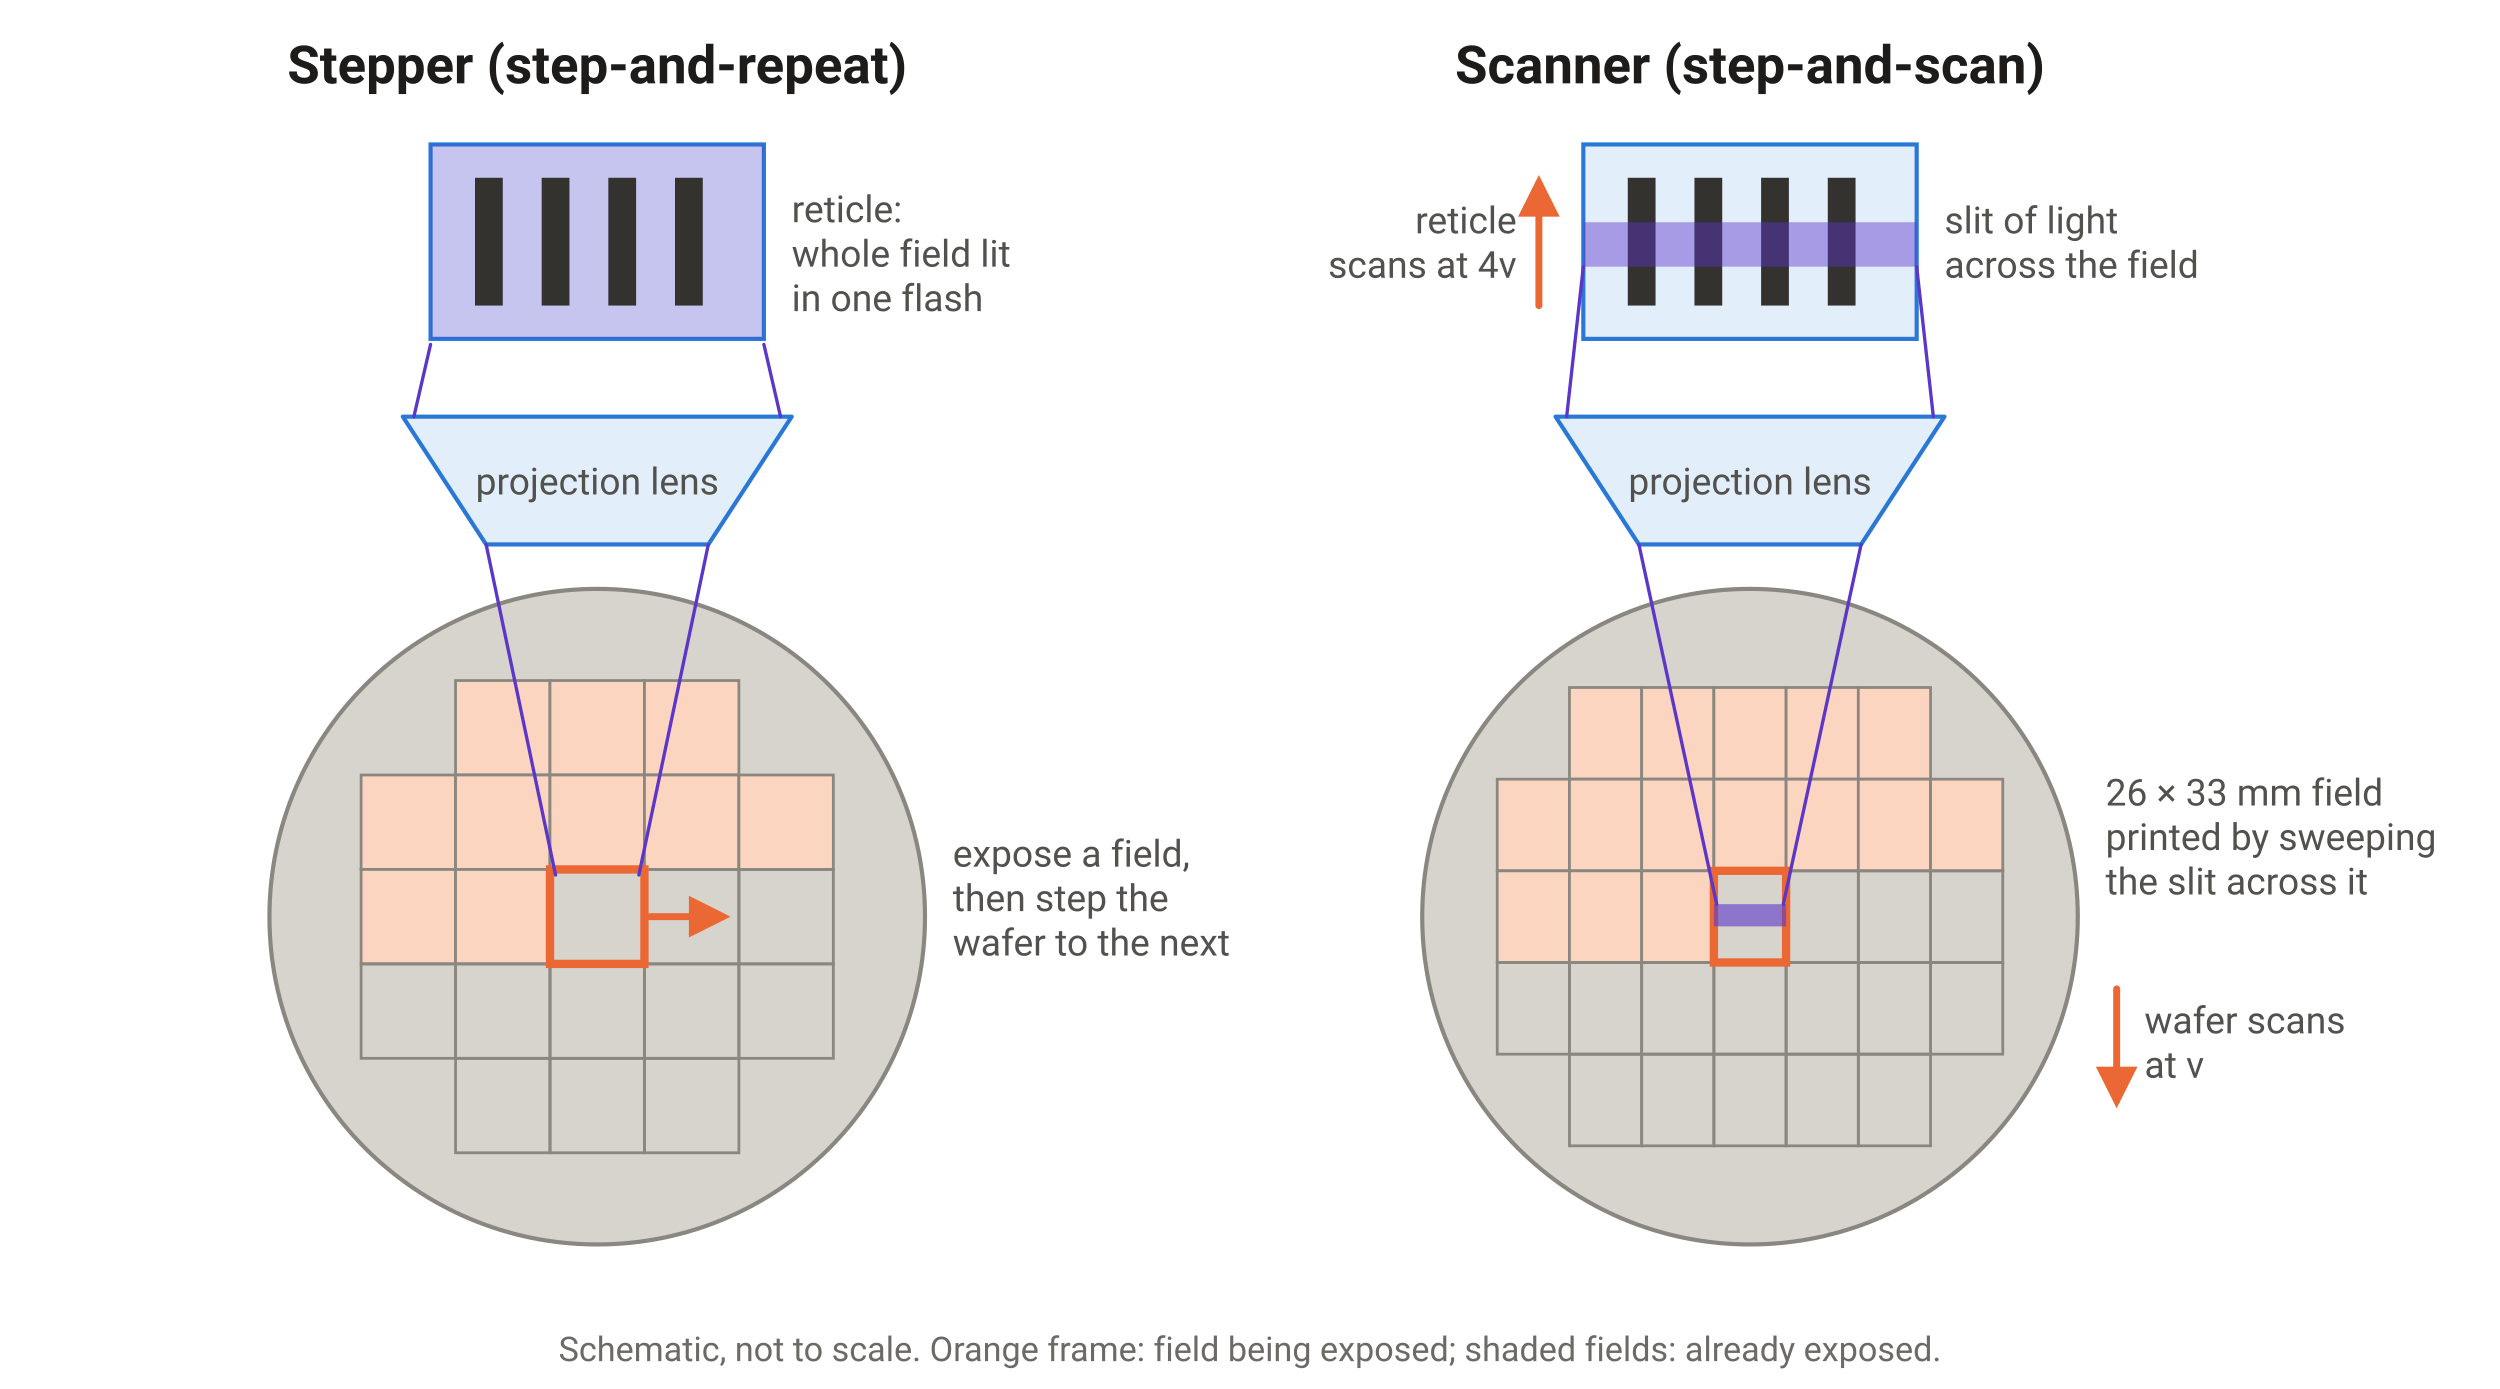
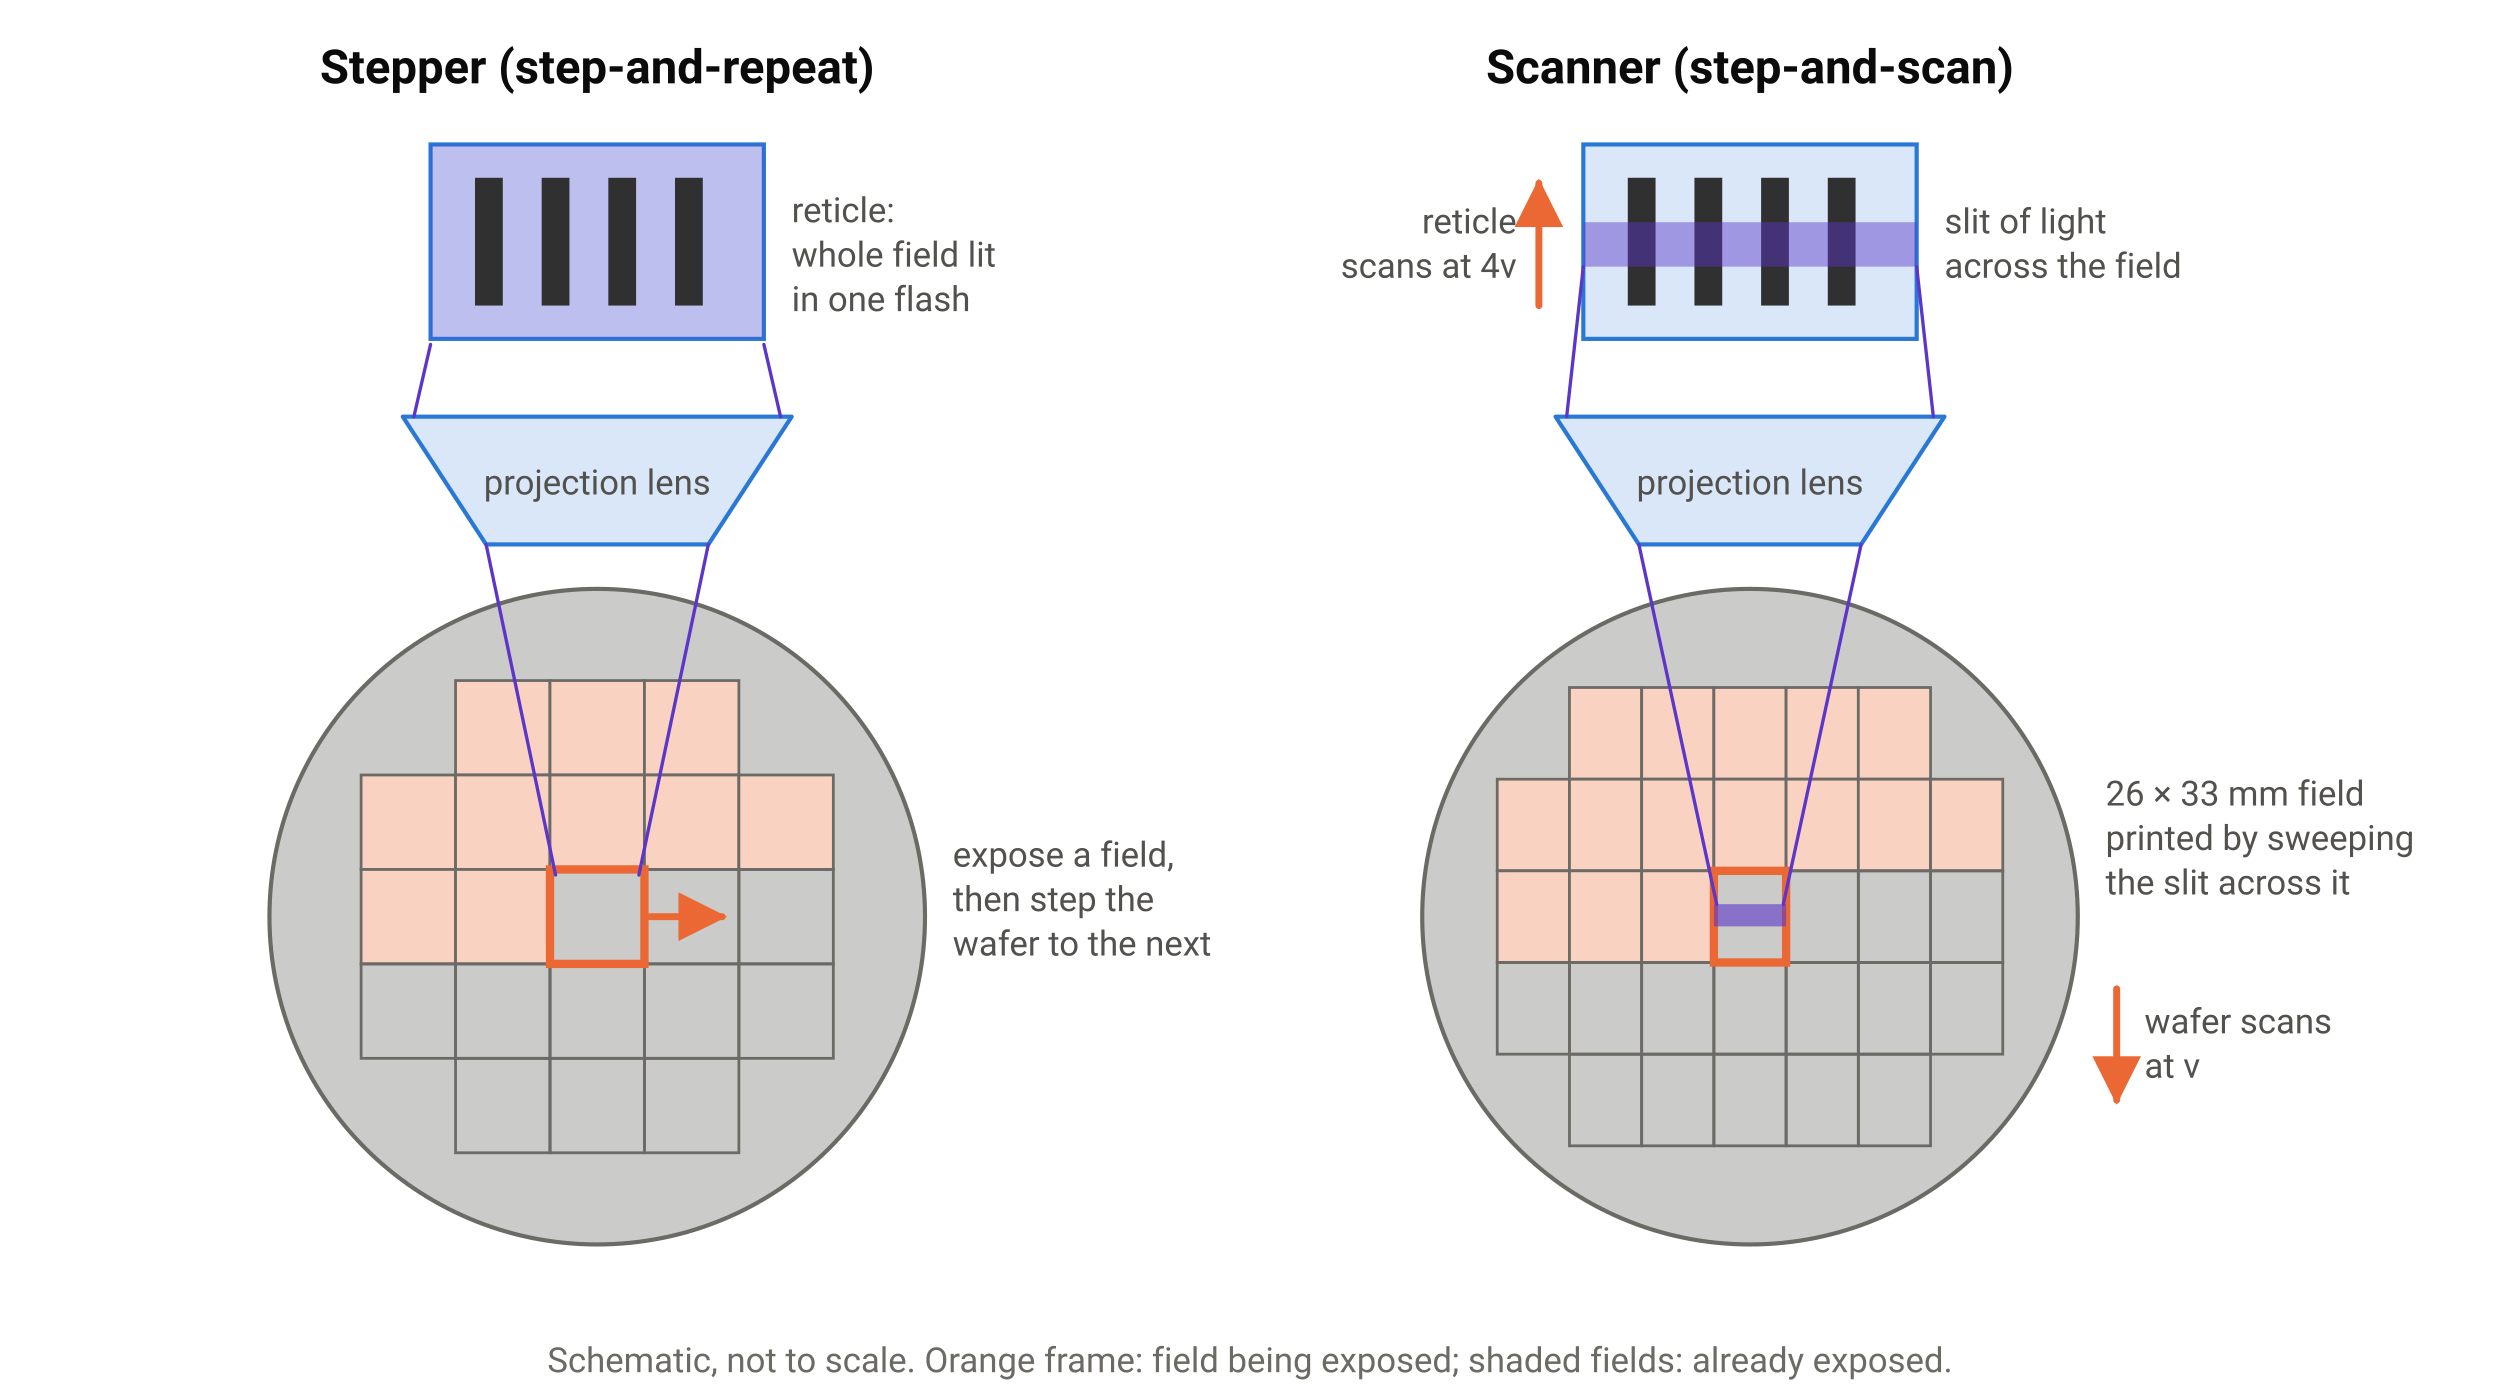
- <svg xmlns="http://www.w3.org/2000/svg" viewBox="0 0 900 500" width="900" height="500" role="img" aria-labelledby="t d" font-family="system-ui, -apple-system, 'Segoe UI', Roboto, 'Helvetica Neue', Arial, sans-serif">
+ <svg xmlns="http://www.w3.org/2000/svg" viewBox="0 0 900 500" width="900" height="500" role="img" aria-labelledby="t d" font-family="Roboto, system-ui, -apple-system, 'Segoe UI', 'Helvetica Neue', Arial, sans-serif">
  <defs>
-     <marker id="aeb6834" viewBox="0 0 10 10" refX="8" refY="5" markerWidth="6" markerHeight="6" orient="auto-start-reverse">
+     <marker id="arr-eb6834" viewBox="0 0 10 10" refX="9" refY="5" markerWidth="7" markerHeight="7" orient="auto-start-reverse">
      <path d="M0,0 L10,5 L0,10 z" fill="#eb6834" />
    </marker>
  </defs>
-   <text x="215.0" y="30.0" font-size="19.0" text-anchor="middle" fill="#1d1c1a" font-weight="bold">Stepper (step-and-repeat)</text>
-   <rect x="155.0" y="52.0" width="120.0" height="70.0" rx="0" fill="#e3eefb" stroke="#2a78d6" stroke-width="1.5" />
-   <rect x="155.0" y="52.0" width="120.0" height="70.0" rx="0" fill="#5b36c9" fill-opacity="0.22" stroke="none" stroke-width="0" />
-   <rect x="171.0" y="64.0" width="10.0" height="46.0" rx="0" fill="#33322f" stroke="none" stroke-width="0" />
-   <rect x="195.0" y="64.0" width="10.0" height="46.0" rx="0" fill="#33322f" stroke="none" stroke-width="0" />
-   <rect x="219.0" y="64.0" width="10.0" height="46.0" rx="0" fill="#33322f" stroke="none" stroke-width="0" />
-   <rect x="243.0" y="64.0" width="10.0" height="46.0" rx="0" fill="#33322f" stroke="none" stroke-width="0" />
-   <text x="285.0" y="80.0" font-size="13.4" text-anchor="start" fill="#52514e" font-weight="normal">reticle:</text>
-   <text x="285.0" y="96.0" font-size="13.4" text-anchor="start" fill="#52514e" font-weight="normal">whole field lit</text>
-   <text x="285.0" y="112.0" font-size="13.4" text-anchor="start" fill="#52514e" font-weight="normal">in one flash</text>
-   <path d="M145,150 L285,150 L255,196 L175,196 Z" fill="#e3eefb" stroke="#2a78d6" stroke-width="1.5" stroke-linejoin="round" stroke-linecap="round" />
-   <text x="215.0" y="178.0" font-size="13.4" text-anchor="middle" fill="#52514e" font-weight="normal">projection lens</text>
-   <line x1="155.0" y1="124.0" x2="149.0" y2="150.0" stroke="#5b36c9" stroke-width="1.2" stroke-linecap="round" />
-   <line x1="275.0" y1="124.0" x2="281.0" y2="150.0" stroke="#5b36c9" stroke-width="1.2" stroke-linecap="round" />
-   <circle cx="215.0" cy="330.0" r="118.0" fill="#d6d4cc" stroke="#8a8780" stroke-width="1.5" />
-   <rect x="130.0" y="279.0" width="34.0" height="34.0" rx="0" fill="#fbd5bf" stroke="#8a8780" stroke-width="1" />
-   <rect x="130.0" y="313.0" width="34.0" height="34.0" rx="0" fill="#fbd5bf" stroke="#8a8780" stroke-width="1" />
-   <rect x="130.0" y="347.0" width="34.0" height="34.0" rx="0" fill="none" stroke="#8a8780" stroke-width="1" />
-   <rect x="164.0" y="245.0" width="34.0" height="34.0" rx="0" fill="#fbd5bf" stroke="#8a8780" stroke-width="1" />
-   <rect x="164.0" y="279.0" width="34.0" height="34.0" rx="0" fill="#fbd5bf" stroke="#8a8780" stroke-width="1" />
-   <rect x="164.0" y="313.0" width="34.0" height="34.0" rx="0" fill="#fbd5bf" stroke="#8a8780" stroke-width="1" />
-   <rect x="164.0" y="347.0" width="34.0" height="34.0" rx="0" fill="none" stroke="#8a8780" stroke-width="1" />
-   <rect x="164.0" y="381.0" width="34.0" height="34.0" rx="0" fill="none" stroke="#8a8780" stroke-width="1" />
-   <rect x="198.0" y="245.0" width="34.0" height="34.0" rx="0" fill="#fbd5bf" stroke="#8a8780" stroke-width="1" />
-   <rect x="198.0" y="279.0" width="34.0" height="34.0" rx="0" fill="#fbd5bf" stroke="#8a8780" stroke-width="1" />
-   <rect x="198.0" y="313.0" width="34.0" height="34.0" rx="0" fill="none" stroke="#8a8780" stroke-width="1" />
-   <rect x="198.0" y="347.0" width="34.0" height="34.0" rx="0" fill="none" stroke="#8a8780" stroke-width="1" />
-   <rect x="198.0" y="381.0" width="34.0" height="34.0" rx="0" fill="none" stroke="#8a8780" stroke-width="1" />
-   <rect x="232.0" y="245.0" width="34.0" height="34.0" rx="0" fill="#fbd5bf" stroke="#8a8780" stroke-width="1" />
-   <rect x="232.0" y="279.0" width="34.0" height="34.0" rx="0" fill="#fbd5bf" stroke="#8a8780" stroke-width="1" />
-   <rect x="232.0" y="313.0" width="34.0" height="34.0" rx="0" fill="none" stroke="#8a8780" stroke-width="1" />
-   <rect x="232.0" y="347.0" width="34.0" height="34.0" rx="0" fill="none" stroke="#8a8780" stroke-width="1" />
-   <rect x="232.0" y="381.0" width="34.0" height="34.0" rx="0" fill="none" stroke="#8a8780" stroke-width="1" />
-   <rect x="266.0" y="279.0" width="34.0" height="34.0" rx="0" fill="#fbd5bf" stroke="#8a8780" stroke-width="1" />
-   <rect x="266.0" y="313.0" width="34.0" height="34.0" rx="0" fill="none" stroke="#8a8780" stroke-width="1" />
-   <rect x="266.0" y="347.0" width="34.0" height="34.0" rx="0" fill="none" stroke="#8a8780" stroke-width="1" />
-   <rect x="198.0" y="313.0" width="34.0" height="34.0" rx="0" fill="none" stroke="#eb6834" stroke-width="3" />
-   <line x1="175.0" y1="196.0" x2="200.0" y2="315.0" stroke="#5b36c9" stroke-width="1.2" stroke-linecap="round" />
-   <line x1="255.0" y1="196.0" x2="230.0" y2="315.0" stroke="#5b36c9" stroke-width="1.2" stroke-linecap="round" />
-   <line x1="234.0" y1="330.0" x2="260.0" y2="330.0" stroke="#eb6834" stroke-width="2.5" stroke-linecap="round" marker-end="url(#aeb6834)" />
-   <text x="343.0" y="312.0" font-size="13.4" text-anchor="start" fill="#52514e" font-weight="normal">expose a field,</text>
-   <text x="343.0" y="328.0" font-size="13.4" text-anchor="start" fill="#52514e" font-weight="normal">then step the</text>
-   <text x="343.0" y="344.0" font-size="13.4" text-anchor="start" fill="#52514e" font-weight="normal">wafer to the next</text>
-   <text x="630.0" y="30.0" font-size="19.0" text-anchor="middle" fill="#1d1c1a" font-weight="bold">Scanner (step-and-scan)</text>
-   <rect x="570.0" y="52.0" width="120.0" height="70.0" rx="0" fill="#e3eefb" stroke="#2a78d6" stroke-width="1.5" />
-   <rect x="586.0" y="64.0" width="10.0" height="46.0" rx="0" fill="#33322f" stroke="none" stroke-width="0" />
-   <rect x="610.0" y="64.0" width="10.0" height="46.0" rx="0" fill="#33322f" stroke="none" stroke-width="0" />
-   <rect x="634.0" y="64.0" width="10.0" height="46.0" rx="0" fill="#33322f" stroke="none" stroke-width="0" />
-   <rect x="658.0" y="64.0" width="10.0" height="46.0" rx="0" fill="#33322f" stroke="none" stroke-width="0" />
-   <rect x="570.0" y="80.0" width="120.0" height="16.0" rx="0" fill="#5b36c9" fill-opacity="0.45" stroke="none" stroke-width="0" />
-   <line x1="554.0" y1="110.0" x2="554.0" y2="66.0" stroke="#eb6834" stroke-width="2.5" stroke-linecap="round" marker-end="url(#aeb6834)" />
-   <text x="546.0" y="84.0" font-size="13.4" text-anchor="end" fill="#52514e" font-weight="normal">reticle</text>
-   <text x="546.0" y="100.0" font-size="13.4" text-anchor="end" fill="#52514e" font-weight="normal">scans at 4v</text>
-   <text x="700.0" y="84.0" font-size="13.4" text-anchor="start" fill="#52514e" font-weight="normal">slit of light</text>
-   <text x="700.0" y="100.0" font-size="13.4" text-anchor="start" fill="#52514e" font-weight="normal">across the field</text>
-   <path d="M560,150 L700,150 L670,196 L590,196 Z" fill="#e3eefb" stroke="#2a78d6" stroke-width="1.5" stroke-linejoin="round" stroke-linecap="round" />
-   <text x="630.0" y="178.0" font-size="13.4" text-anchor="middle" fill="#52514e" font-weight="normal">projection lens</text>
-   <line x1="570.0" y1="96.0" x2="564.0" y2="150.0" stroke="#5b36c9" stroke-width="1.2" stroke-linecap="round" />
-   <line x1="690.0" y1="96.0" x2="696.0" y2="150.0" stroke="#5b36c9" stroke-width="1.2" stroke-linecap="round" />
-   <circle cx="630.0" cy="330.0" r="118.0" fill="#d6d4cc" stroke="#8a8780" stroke-width="1.5" />
-   <rect x="539.0" y="280.5" width="26.0" height="33.0" rx="0" fill="#fbd5bf" stroke="#8a8780" stroke-width="1" />
-   <rect x="539.0" y="313.5" width="26.0" height="33.0" rx="0" fill="#fbd5bf" stroke="#8a8780" stroke-width="1" />
-   <rect x="539.0" y="346.5" width="26.0" height="33.0" rx="0" fill="none" stroke="#8a8780" stroke-width="1" />
-   <rect x="565.0" y="247.5" width="26.0" height="33.0" rx="0" fill="#fbd5bf" stroke="#8a8780" stroke-width="1" />
-   <rect x="565.0" y="280.5" width="26.0" height="33.0" rx="0" fill="#fbd5bf" stroke="#8a8780" stroke-width="1" />
-   <rect x="565.0" y="313.5" width="26.0" height="33.0" rx="0" fill="#fbd5bf" stroke="#8a8780" stroke-width="1" />
-   <rect x="565.0" y="346.5" width="26.0" height="33.0" rx="0" fill="none" stroke="#8a8780" stroke-width="1" />
-   <rect x="565.0" y="379.5" width="26.0" height="33.0" rx="0" fill="none" stroke="#8a8780" stroke-width="1" />
-   <rect x="591.0" y="247.5" width="26.0" height="33.0" rx="0" fill="#fbd5bf" stroke="#8a8780" stroke-width="1" />
-   <rect x="591.0" y="280.5" width="26.0" height="33.0" rx="0" fill="#fbd5bf" stroke="#8a8780" stroke-width="1" />
-   <rect x="591.0" y="313.5" width="26.0" height="33.0" rx="0" fill="#fbd5bf" stroke="#8a8780" stroke-width="1" />
-   <rect x="591.0" y="346.5" width="26.0" height="33.0" rx="0" fill="none" stroke="#8a8780" stroke-width="1" />
-   <rect x="591.0" y="379.5" width="26.0" height="33.0" rx="0" fill="none" stroke="#8a8780" stroke-width="1" />
-   <rect x="617.0" y="247.5" width="26.0" height="33.0" rx="0" fill="#fbd5bf" stroke="#8a8780" stroke-width="1" />
-   <rect x="617.0" y="280.5" width="26.0" height="33.0" rx="0" fill="#fbd5bf" stroke="#8a8780" stroke-width="1" />
-   <rect x="617.0" y="313.5" width="26.0" height="33.0" rx="0" fill="none" stroke="#8a8780" stroke-width="1" />
-   <rect x="617.0" y="346.5" width="26.0" height="33.0" rx="0" fill="none" stroke="#8a8780" stroke-width="1" />
-   <rect x="617.0" y="379.5" width="26.0" height="33.0" rx="0" fill="none" stroke="#8a8780" stroke-width="1" />
-   <rect x="643.0" y="247.5" width="26.0" height="33.0" rx="0" fill="#fbd5bf" stroke="#8a8780" stroke-width="1" />
-   <rect x="643.0" y="280.5" width="26.0" height="33.0" rx="0" fill="#fbd5bf" stroke="#8a8780" stroke-width="1" />
-   <rect x="643.0" y="313.5" width="26.0" height="33.0" rx="0" fill="none" stroke="#8a8780" stroke-width="1" />
-   <rect x="643.0" y="346.5" width="26.0" height="33.0" rx="0" fill="none" stroke="#8a8780" stroke-width="1" />
-   <rect x="643.0" y="379.5" width="26.0" height="33.0" rx="0" fill="none" stroke="#8a8780" stroke-width="1" />
-   <rect x="669.0" y="247.5" width="26.0" height="33.0" rx="0" fill="#fbd5bf" stroke="#8a8780" stroke-width="1" />
-   <rect x="669.0" y="280.5" width="26.0" height="33.0" rx="0" fill="#fbd5bf" stroke="#8a8780" stroke-width="1" />
-   <rect x="669.0" y="313.5" width="26.0" height="33.0" rx="0" fill="none" stroke="#8a8780" stroke-width="1" />
-   <rect x="669.0" y="346.5" width="26.0" height="33.0" rx="0" fill="none" stroke="#8a8780" stroke-width="1" />
-   <rect x="669.0" y="379.5" width="26.0" height="33.0" rx="0" fill="none" stroke="#8a8780" stroke-width="1" />
-   <rect x="695.0" y="280.5" width="26.0" height="33.0" rx="0" fill="#fbd5bf" stroke="#8a8780" stroke-width="1" />
-   <rect x="695.0" y="313.5" width="26.0" height="33.0" rx="0" fill="none" stroke="#8a8780" stroke-width="1" />
-   <rect x="695.0" y="346.5" width="26.0" height="33.0" rx="0" fill="none" stroke="#8a8780" stroke-width="1" />
-   <rect x="617.0" y="313.5" width="26.0" height="33.0" rx="0" fill="none" stroke="#eb6834" stroke-width="3" />
-   <rect x="617.0" y="325.5" width="26.0" height="8.0" rx="0" fill="#5b36c9" fill-opacity="0.6" stroke="none" stroke-width="0" />
-   <line x1="590.0" y1="196.0" x2="618.0" y2="325.5" stroke="#5b36c9" stroke-width="1.2" stroke-linecap="round" />
-   <line x1="670.0" y1="196.0" x2="642.0" y2="325.5" stroke="#5b36c9" stroke-width="1.2" stroke-linecap="round" />
-   <line x1="762.0" y1="356.0" x2="762.0" y2="396.0" stroke="#eb6834" stroke-width="2.5" stroke-linecap="round" marker-end="url(#aeb6834)" />
-   <text x="772.0" y="372.0" font-size="13.4" text-anchor="start" fill="#52514e" font-weight="normal">wafer scans</text>
-   <text x="772.0" y="388.0" font-size="13.4" text-anchor="start" fill="#52514e" font-weight="normal">at v</text>
-   <text x="758.0" y="290.0" font-size="13.4" text-anchor="start" fill="#52514e" font-weight="normal">26 × 33 mm field</text>
-   <text x="758.0" y="306.0" font-size="13.4" text-anchor="start" fill="#52514e" font-weight="normal">printed by sweeping</text>
-   <text x="758.0" y="322.0" font-size="13.4" text-anchor="start" fill="#52514e" font-weight="normal">the slit across it</text>
-   <text x="450.0" y="490.0" font-size="12.3" text-anchor="middle" fill="#6b6a66" font-weight="normal">Schematic, not to scale. Orange frame: field being exposed; shaded fields: already exposed.</text>
+   <text x="215" y="30" font-size="17" text-anchor="middle" fill="#0b0b0b" font-weight="700">Stepper (step-and-repeat)</text>
+   <rect x="155" y="52" width="120" height="70" rx="0" fill="#d9e7f8" stroke="#2a78d6" stroke-width="1.5" />
+   <rect x="155" y="52" width="120" height="70" rx="0" fill="#5b36c9" stroke="none" stroke-width="1.2" opacity="0.22" />
+   <rect x="171" y="64" width="10" height="46" rx="0" fill="#303030" stroke="#0b0b0b" stroke-width="0" />
+   <rect x="195" y="64" width="10" height="46" rx="0" fill="#303030" stroke="#0b0b0b" stroke-width="0" />
+   <rect x="219" y="64" width="10" height="46" rx="0" fill="#303030" stroke="#0b0b0b" stroke-width="0" />
+   <rect x="243" y="64" width="10" height="46" rx="0" fill="#303030" stroke="#0b0b0b" stroke-width="0" />
+   <text x="285" y="80" font-size="12.5" text-anchor="start" fill="#52514e" font-weight="400">reticle:</text>
+   <text x="285" y="96" font-size="12.5" text-anchor="start" fill="#52514e" font-weight="400">whole field lit</text>
+   <text x="285" y="112" font-size="12.5" text-anchor="start" fill="#52514e" font-weight="400">in one flash</text>
+   <path d="M145,150 L285,150 L255,196 L175,196 Z" fill="#d9e7f8" stroke="#2a78d6" stroke-width="1.5" stroke-linejoin="round" stroke-linecap="round" />
+   <text x="215" y="178" font-size="12.5" text-anchor="middle" fill="#52514e" font-weight="400">projection lens</text>
+   <line x1="155" y1="124" x2="149" y2="150" stroke="#5b36c9" stroke-width="1.2" stroke-linecap="round" />
+   <line x1="275" y1="124" x2="281" y2="150" stroke="#5b36c9" stroke-width="1.2" stroke-linecap="round" />
+   <circle cx="215" cy="330" r="118" fill="#cbcbc9" stroke="#6b6a65" stroke-width="1.5" />
+   <rect x="130" y="279" width="34" height="34" rx="0" fill="#f9d2c2" stroke="#6b6a65" stroke-width="1" />
+   <rect x="130" y="313" width="34" height="34" rx="0" fill="#f9d2c2" stroke="#6b6a65" stroke-width="1" />
+   <rect x="130" y="347" width="34" height="34" rx="0" fill="none" stroke="#6b6a65" stroke-width="1" />
+   <rect x="164" y="245" width="34" height="34" rx="0" fill="#f9d2c2" stroke="#6b6a65" stroke-width="1" />
+   <rect x="164" y="279" width="34" height="34" rx="0" fill="#f9d2c2" stroke="#6b6a65" stroke-width="1" />
+   <rect x="164" y="313" width="34" height="34" rx="0" fill="#f9d2c2" stroke="#6b6a65" stroke-width="1" />
+   <rect x="164" y="347" width="34" height="34" rx="0" fill="none" stroke="#6b6a65" stroke-width="1" />
+   <rect x="164" y="381" width="34" height="34" rx="0" fill="none" stroke="#6b6a65" stroke-width="1" />
+   <rect x="198" y="245" width="34" height="34" rx="0" fill="#f9d2c2" stroke="#6b6a65" stroke-width="1" />
+   <rect x="198" y="279" width="34" height="34" rx="0" fill="#f9d2c2" stroke="#6b6a65" stroke-width="1" />
+   <rect x="198" y="313" width="34" height="34" rx="0" fill="none" stroke="#6b6a65" stroke-width="1" />
+   <rect x="198" y="347" width="34" height="34" rx="0" fill="none" stroke="#6b6a65" stroke-width="1" />
+   <rect x="198" y="381" width="34" height="34" rx="0" fill="none" stroke="#6b6a65" stroke-width="1" />
+   <rect x="232" y="245" width="34" height="34" rx="0" fill="#f9d2c2" stroke="#6b6a65" stroke-width="1" />
+   <rect x="232" y="279" width="34" height="34" rx="0" fill="#f9d2c2" stroke="#6b6a65" stroke-width="1" />
+   <rect x="232" y="313" width="34" height="34" rx="0" fill="none" stroke="#6b6a65" stroke-width="1" />
+   <rect x="232" y="347" width="34" height="34" rx="0" fill="none" stroke="#6b6a65" stroke-width="1" />
+   <rect x="232" y="381" width="34" height="34" rx="0" fill="none" stroke="#6b6a65" stroke-width="1" />
+   <rect x="266" y="279" width="34" height="34" rx="0" fill="#f9d2c2" stroke="#6b6a65" stroke-width="1" />
+   <rect x="266" y="313" width="34" height="34" rx="0" fill="none" stroke="#6b6a65" stroke-width="1" />
+   <rect x="266" y="347" width="34" height="34" rx="0" fill="none" stroke="#6b6a65" stroke-width="1" />
+   <rect x="198" y="313" width="34" height="34" rx="0" fill="none" stroke="#eb6834" stroke-width="3" />
+   <line x1="175" y1="196" x2="200" y2="315" stroke="#5b36c9" stroke-width="1.2" stroke-linecap="round" />
+   <line x1="255" y1="196" x2="230" y2="315" stroke="#5b36c9" stroke-width="1.2" stroke-linecap="round" />
+   <line x1="234" y1="330" x2="260" y2="330" stroke="#eb6834" stroke-width="2.5" stroke-linecap="round" marker-end="url(#arr-eb6834)" />
+   <text x="343" y="312" font-size="12.5" text-anchor="start" fill="#52514e" font-weight="400">expose a field,</text>
+   <text x="343" y="328" font-size="12.5" text-anchor="start" fill="#52514e" font-weight="400">then step the</text>
+   <text x="343" y="344" font-size="12.5" text-anchor="start" fill="#52514e" font-weight="400">wafer to the next</text>
+   <text x="630" y="30" font-size="17" text-anchor="middle" fill="#0b0b0b" font-weight="700">Scanner (step-and-scan)</text>
+   <rect x="570" y="52" width="120" height="70" rx="0" fill="#d9e7f8" stroke="#2a78d6" stroke-width="1.5" />
+   <rect x="586" y="64" width="10" height="46" rx="0" fill="#303030" stroke="#0b0b0b" stroke-width="0" />
+   <rect x="610" y="64" width="10" height="46" rx="0" fill="#303030" stroke="#0b0b0b" stroke-width="0" />
+   <rect x="634" y="64" width="10" height="46" rx="0" fill="#303030" stroke="#0b0b0b" stroke-width="0" />
+   <rect x="658" y="64" width="10" height="46" rx="0" fill="#303030" stroke="#0b0b0b" stroke-width="0" />
+   <rect x="570" y="80" width="120" height="16" rx="0" fill="#5b36c9" stroke="none" stroke-width="1.2" opacity="0.45" />
+   <line x1="554" y1="110" x2="554" y2="66" stroke="#eb6834" stroke-width="2.5" stroke-linecap="round" marker-end="url(#arr-eb6834)" />
+   <text x="546" y="84" font-size="12.5" text-anchor="end" fill="#52514e" font-weight="400">reticle</text>
+   <text x="546" y="100" font-size="12.5" text-anchor="end" fill="#52514e" font-weight="400">scans at 4v</text>
+   <text x="700" y="84" font-size="12.5" text-anchor="start" fill="#52514e" font-weight="400">slit of light</text>
+   <text x="700" y="100" font-size="12.5" text-anchor="start" fill="#52514e" font-weight="400">across the field</text>
+   <path d="M560,150 L700,150 L670,196 L590,196 Z" fill="#d9e7f8" stroke="#2a78d6" stroke-width="1.5" stroke-linejoin="round" stroke-linecap="round" />
+   <text x="630" y="178" font-size="12.5" text-anchor="middle" fill="#52514e" font-weight="400">projection lens</text>
+   <line x1="570" y1="96" x2="564" y2="150" stroke="#5b36c9" stroke-width="1.2" stroke-linecap="round" />
+   <line x1="690" y1="96" x2="696" y2="150" stroke="#5b36c9" stroke-width="1.2" stroke-linecap="round" />
+   <circle cx="630" cy="330" r="118" fill="#cbcbc9" stroke="#6b6a65" stroke-width="1.5" />
+   <rect x="539" y="280.5" width="26" height="33" rx="0" fill="#f9d2c2" stroke="#6b6a65" stroke-width="1" />
+   <rect x="539" y="313.5" width="26" height="33" rx="0" fill="#f9d2c2" stroke="#6b6a65" stroke-width="1" />
+   <rect x="539" y="346.5" width="26" height="33" rx="0" fill="none" stroke="#6b6a65" stroke-width="1" />
+   <rect x="565" y="247.5" width="26" height="33" rx="0" fill="#f9d2c2" stroke="#6b6a65" stroke-width="1" />
+   <rect x="565" y="280.5" width="26" height="33" rx="0" fill="#f9d2c2" stroke="#6b6a65" stroke-width="1" />
+   <rect x="565" y="313.5" width="26" height="33" rx="0" fill="#f9d2c2" stroke="#6b6a65" stroke-width="1" />
+   <rect x="565" y="346.5" width="26" height="33" rx="0" fill="none" stroke="#6b6a65" stroke-width="1" />
+   <rect x="565" y="379.5" width="26" height="33" rx="0" fill="none" stroke="#6b6a65" stroke-width="1" />
+   <rect x="591" y="247.5" width="26" height="33" rx="0" fill="#f9d2c2" stroke="#6b6a65" stroke-width="1" />
+   <rect x="591" y="280.5" width="26" height="33" rx="0" fill="#f9d2c2" stroke="#6b6a65" stroke-width="1" />
+   <rect x="591" y="313.5" width="26" height="33" rx="0" fill="#f9d2c2" stroke="#6b6a65" stroke-width="1" />
+   <rect x="591" y="346.5" width="26" height="33" rx="0" fill="none" stroke="#6b6a65" stroke-width="1" />
+   <rect x="591" y="379.5" width="26" height="33" rx="0" fill="none" stroke="#6b6a65" stroke-width="1" />
+   <rect x="617" y="247.5" width="26" height="33" rx="0" fill="#f9d2c2" stroke="#6b6a65" stroke-width="1" />
+   <rect x="617" y="280.5" width="26" height="33" rx="0" fill="#f9d2c2" stroke="#6b6a65" stroke-width="1" />
+   <rect x="617" y="313.5" width="26" height="33" rx="0" fill="none" stroke="#6b6a65" stroke-width="1" />
+   <rect x="617" y="346.5" width="26" height="33" rx="0" fill="none" stroke="#6b6a65" stroke-width="1" />
+   <rect x="617" y="379.5" width="26" height="33" rx="0" fill="none" stroke="#6b6a65" stroke-width="1" />
+   <rect x="643" y="247.5" width="26" height="33" rx="0" fill="#f9d2c2" stroke="#6b6a65" stroke-width="1" />
+   <rect x="643" y="280.5" width="26" height="33" rx="0" fill="#f9d2c2" stroke="#6b6a65" stroke-width="1" />
+   <rect x="643" y="313.5" width="26" height="33" rx="0" fill="none" stroke="#6b6a65" stroke-width="1" />
+   <rect x="643" y="346.5" width="26" height="33" rx="0" fill="none" stroke="#6b6a65" stroke-width="1" />
+   <rect x="643" y="379.5" width="26" height="33" rx="0" fill="none" stroke="#6b6a65" stroke-width="1" />
+   <rect x="669" y="247.5" width="26" height="33" rx="0" fill="#f9d2c2" stroke="#6b6a65" stroke-width="1" />
+   <rect x="669" y="280.5" width="26" height="33" rx="0" fill="#f9d2c2" stroke="#6b6a65" stroke-width="1" />
+   <rect x="669" y="313.5" width="26" height="33" rx="0" fill="none" stroke="#6b6a65" stroke-width="1" />
+   <rect x="669" y="346.5" width="26" height="33" rx="0" fill="none" stroke="#6b6a65" stroke-width="1" />
+   <rect x="669" y="379.5" width="26" height="33" rx="0" fill="none" stroke="#6b6a65" stroke-width="1" />
+   <rect x="695" y="280.5" width="26" height="33" rx="0" fill="#f9d2c2" stroke="#6b6a65" stroke-width="1" />
+   <rect x="695" y="313.5" width="26" height="33" rx="0" fill="none" stroke="#6b6a65" stroke-width="1" />
+   <rect x="695" y="346.5" width="26" height="33" rx="0" fill="none" stroke="#6b6a65" stroke-width="1" />
+   <rect x="617" y="313.5" width="26" height="33" rx="0" fill="none" stroke="#eb6834" stroke-width="3" />
+   <rect x="617" y="325.5" width="26" height="8" rx="0" fill="#5b36c9" stroke="none" stroke-width="1.2" opacity="0.6" />
+   <line x1="590" y1="196" x2="618" y2="325.5" stroke="#5b36c9" stroke-width="1.2" stroke-linecap="round" />
+   <line x1="670" y1="196" x2="642" y2="325.5" stroke="#5b36c9" stroke-width="1.2" stroke-linecap="round" />
+   <line x1="762" y1="356" x2="762" y2="396" stroke="#eb6834" stroke-width="2.5" stroke-linecap="round" marker-end="url(#arr-eb6834)" />
+   <text x="772" y="372" font-size="12.5" text-anchor="start" fill="#52514e" font-weight="400">wafer scans</text>
+   <text x="772" y="388" font-size="12.5" text-anchor="start" fill="#52514e" font-weight="400">at v</text>
+   <text x="758" y="290" font-size="12.5" text-anchor="start" fill="#52514e" font-weight="400">26 × 33 mm field</text>
+   <text x="758" y="306" font-size="12.5" text-anchor="start" fill="#52514e" font-weight="400">printed by sweeping</text>
+   <text x="758" y="322" font-size="12.5" text-anchor="start" fill="#52514e" font-weight="400">the slit across it</text>
+   <text x="450" y="494" font-size="12.5" text-anchor="middle" fill="#6b6a65" font-weight="400">Schematic, not to scale. Orange frame: field being exposed; shaded fields: already exposed.</text>
</svg>
